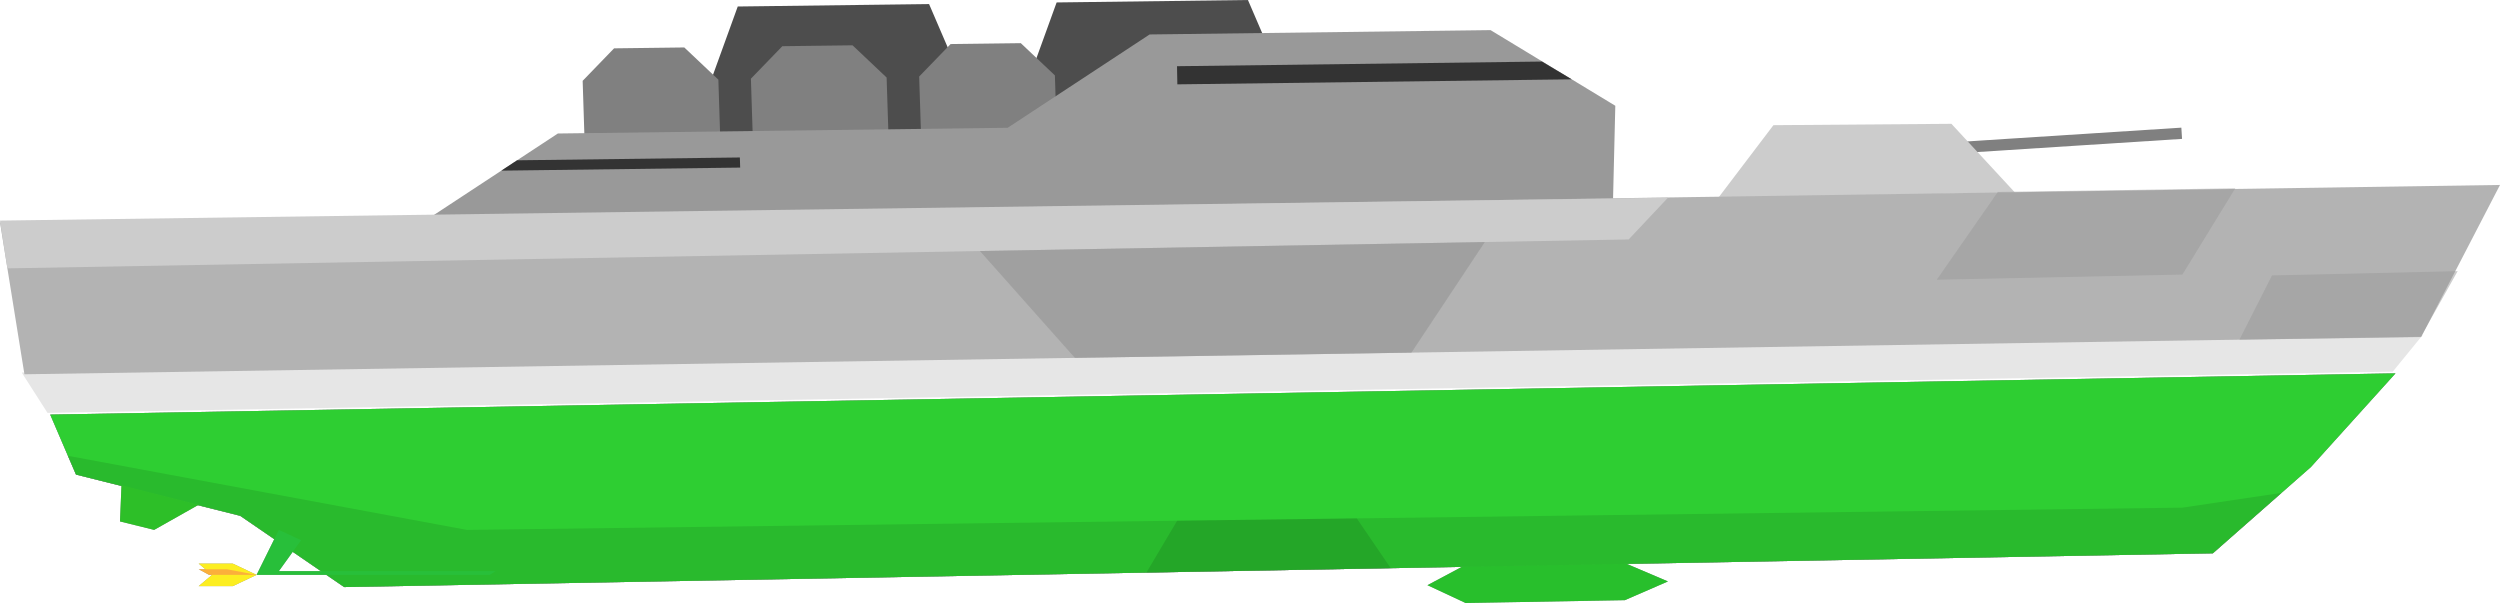
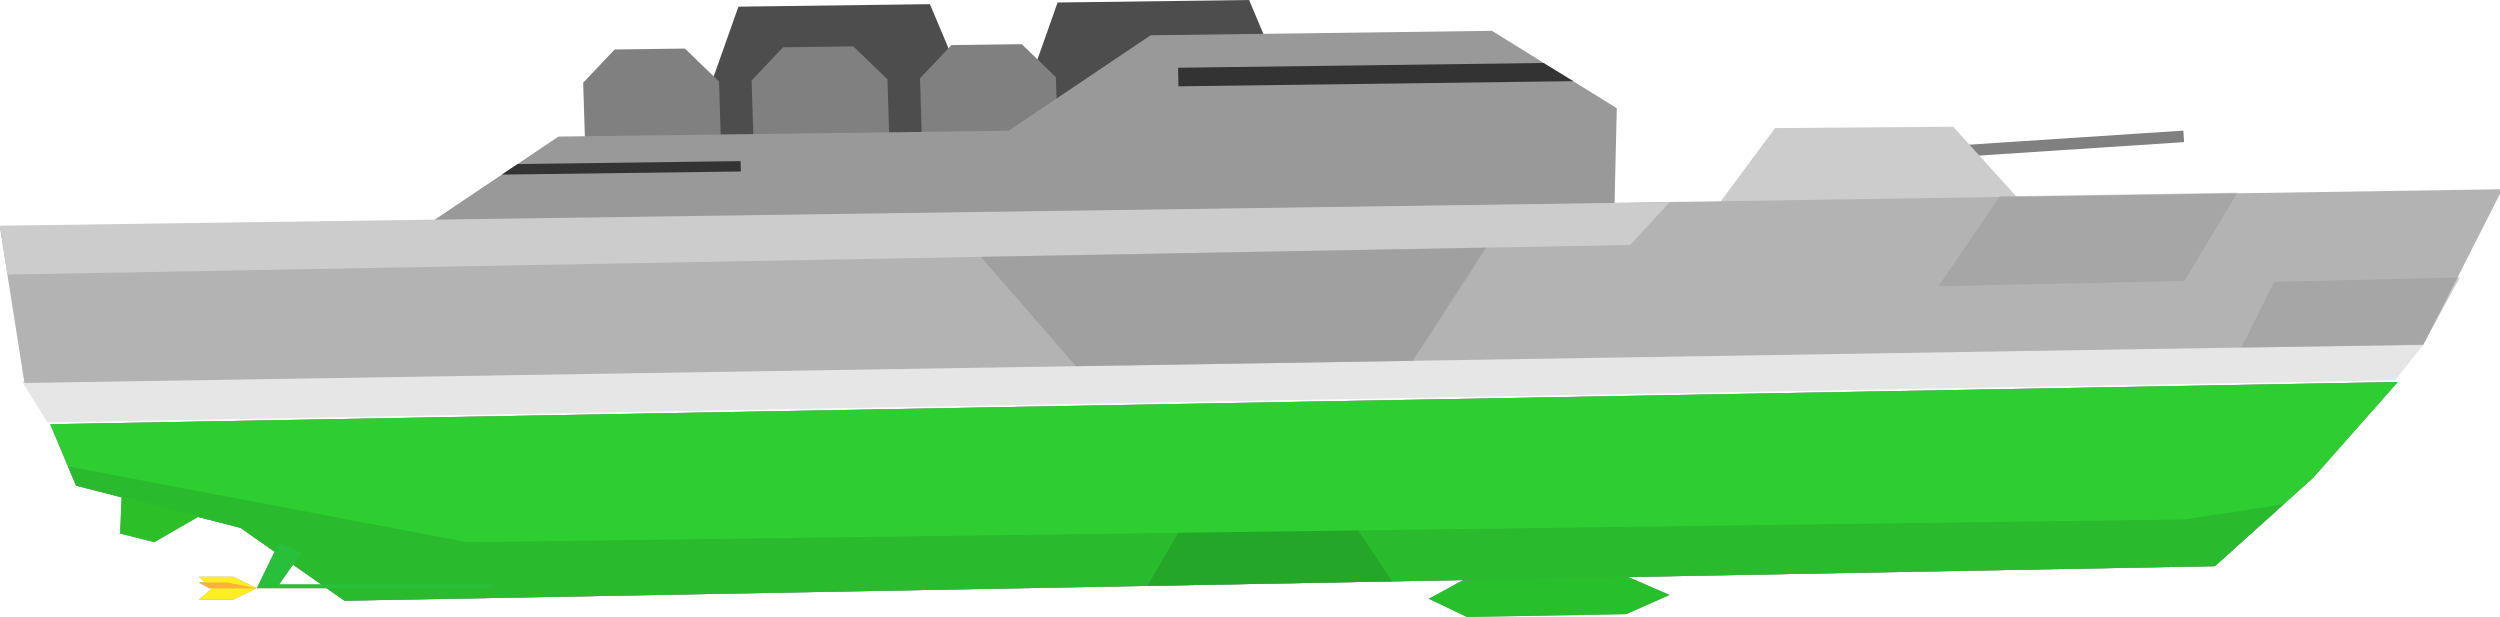
- <svg xmlns="http://www.w3.org/2000/svg" viewBox="0 0 1842 444.29">
+ <svg xmlns="http://www.w3.org/2000/svg" id="Слой_1" data-name="Слой 1" viewBox="0 0 990.94 244.56">
  <defs>
    <style>
-             .cls-1,.cls-16,.cls-17{fill:#999;}.cls-2{fill:#28bf2c;}.cls-3{fill:#2ece32;}.cls-4{opacity:0.1;}.cls-5{opacity:0.11;}.cls-6{fill:#28bf3a;}.cls-7{fill:#fcee21;}.cls-8{fill:#fbb03b;}.cls-9{fill:#2dbf28;}.cls-10{fill:#e6e6e6;}.cls-11{fill:#4d4d4d;}.cls-12{fill:gray;}.cls-13{fill:#333;}.cls-14{fill:#ccc;}.cls-15{fill:#b3b3b3;}.cls-16{opacity:0.7;}.cls-17{opacity:0.5;}
+             .cls-1{fill:none;}.cls-2{clip-path:url(#clip-path);}.cls-3{fill:#999;}.cls-4{fill:#28bf2c;}.cls-5{fill:#2ece32;}.cls-6{clip-path:url(#clip-path-3);}.cls-7{opacity:0.1;}.cls-8{clip-path:url(#clip-path-4);}.cls-9{opacity:0.11;}.cls-10{clip-path:url(#clip-path-5);}.cls-11{fill:#28bf3a;}.cls-12{fill:#fcee21;}.cls-13{fill:#fbb03b;}.cls-14{fill:#2dbf28;}.cls-15{fill:#e6e6e6;}.cls-16{fill:#4d4d4d;}.cls-17{fill:gray;}.cls-18{fill:#333;}.cls-19{fill:#ccc;}.cls-20{fill:#b3b3b3;}.cls-21{opacity:0.7;}.cls-22{clip-path:url(#clip-path-7);}.cls-23{opacity:0.5;}.cls-24{clip-path:url(#clip-path-8);}.cls-25{clip-path:url(#clip-path-9);}
        </style>
+     <clipPath id="clip-path" transform="translate(-9.27 -134.25)">
+       <rect class="cls-1" x="3" y="-1" width="997.21" height="501.36" />
+     </clipPath>
+     <clipPath id="clip-path-3" transform="translate(-9.27 -134.25)">
+       <rect class="cls-1" x="8.97" y="-1" width="991.23" height="501.36" />
+     </clipPath>
+     <clipPath id="clip-path-4" transform="translate(-9.27 -134.25)">
+       <rect class="cls-1" x="36.22" y="319.12" width="878.23" height="53.23" />
+     </clipPath>
+     <clipPath id="clip-path-5" transform="translate(-9.27 -134.25)">
+       <rect class="cls-1" x="464.09" y="344.49" width="96.93" height="21.99" />
+     </clipPath>
+     <clipPath id="clip-path-7" transform="translate(-9.27 -134.25)">
+       <rect class="cls-1" x="398.02" y="232.4" width="200.36" height="47" />
+     </clipPath>
+     <clipPath id="clip-path-8" transform="translate(-9.27 -134.25)">
+       <rect class="cls-1" x="777.66" y="210.63" width="118.44" height="37.07" />
+     </clipPath>
+     <clipPath id="clip-path-9" transform="translate(-9.27 -134.25)">
+       <rect class="cls-1" x="897.74" y="244.22" width="86.59" height="27.8" />
+     </clipPath>
  </defs>
-   <g id="Слой_1" data-name="Слой 1">
-     <polygon class="cls-1" points="1197.18 414.88 1228.96 428.4 1197.18 442.21 1079.85 444.29 1051.74 431.16 1078.02 417.16 1197.18 414.88" />
-     <polygon class="cls-1" points="1765 275.08 1702.62 344.15 1681.03 363.14 1630.42 407.68 253.59 432.55 177.02 380.06 56 349.67 50.05 335.84 37 305.47 1765 275.08" />
-     <path class="cls-1" d="M1827.71,1214.12l-60.79,67.31-21.55,19-50.34,44.3L318.89,1369.54l-76.3-52.31-.15-.1-.18,0-120.54-30.27L116,1273.44l-12.46-29,1724.2-30.32m2.29-1L102,1243.47l13,30.37,6,13.83,121,30.39,76.57,52.49,1376.83-24.87,50.61-44.54,21.59-19,62.38-69.07Z" transform="translate(-65 -938)" />
-     <polygon class="cls-1" points="1681.03 363.14 1630.42 407.68 253.59 432.55 177.02 380.06 56 349.67 50.05 335.84 344 390.44 1608 374.03 1681.03 363.14" />
-     <polygon class="cls-1" points="844.67 421.87 867.35 383.64 999.68 381.93 1024.67 418.62 844.67 421.87" />
-     <polygon class="cls-1" points="205.46 390.42 221.87 398.01 205.46 420.8 365.17 420.8 360.8 423.57 189.05 423.57 205.46 390.42" />
-     <polygon class="cls-1" points="189.05 423.57 171.55 415.28 146.39 415.28 156.24 423.57 189.05 423.57" />
-     <polygon class="cls-1" points="189.05 423.57 171.55 431.85 146.39 431.85 156.24 423.57 189.05 423.57" />
-     <polygon class="cls-1" points="189.05 423.57 167.18 419.42 146.39 419.42 154.05 423.57 189.05 423.57" />
-     <polygon class="cls-1" points="89.51 357.5 146.39 371.89 113.57 390.42 88.41 384.2 89.51 357.5" />
-     <polygon class="cls-2" points="1197.18 414.88 1228.96 428.4 1197.18 442.21 1079.85 444.29 1051.74 431.16 1078.02 417.16 1197.18 414.88" />
-     <polygon class="cls-3" points="1765 275.08 1702.62 344.15 1681.03 363.14 1630.42 407.68 253.59 432.55 177.02 380.06 56 349.67 50.05 335.84 37 305.47 1765 275.08" />
-     <polygon class="cls-4" points="1681.03 363.14 1630.42 407.68 253.59 432.55 177.02 380.06 56 349.67 50.05 335.84 344 390.44 1608 374.03 1681.03 363.14" />
-     <polygon class="cls-5" points="844.67 421.87 867.35 383.64 999.68 381.93 1024.67 418.62 844.67 421.87" />
-     <polygon class="cls-6" points="205.46 390.42 221.87 398.01 205.46 420.8 365.17 420.8 360.8 423.57 189.05 423.57 205.46 390.42" />
-     <polygon class="cls-7" points="189.05 423.57 171.55 415.28 146.39 415.28 156.24 423.57 189.05 423.57" />
-     <polygon class="cls-7" points="189.05 423.57 171.55 431.85 146.39 431.85 156.24 423.57 189.05 423.57" />
-     <polygon class="cls-8" points="189.05 423.57 167.18 419.42 146.39 419.42 154.05 423.57 189.05 423.57" />
-     <polygon class="cls-9" points="89.51 357.5 146.39 371.89 113.57 390.42 88.41 384.2 89.51 357.5" />
-   </g>
-   <g id="Слой_2" data-name="Слой 2">
-     <polygon class="cls-10" points="1763 273.82 1785 246.88 16 274.51 35 304.21 1763 273.82" />
-   </g>
-   <g id="Слой_4" data-name="Слой 4">
-     <polygon class="cls-11" points="684.54 3 543.57 4.79 505.89 108.83 728.84 105.99 684.54 3" />
-     <polygon class="cls-11" points="919.49 0 778.52 1.8 740.84 105.84 963.79 103 919.49 0" />
-     <polygon class="cls-12" points="431.25 120.52 429.3 59.55 452.45 35.62 504.18 34.96 529.29 58.7 531.23 119.25 431.25 120.52" />
-     <polygon class="cls-12" points="555.22 118.94 553.27 57.97 576.42 34.04 628.15 33.38 653.26 57.12 655.2 117.66 555.22 118.94" />
-     <polygon class="cls-12" points="679.2 117.36 677.25 56.38 700.4 32.46 752.13 31.8 777.24 55.54 779.17 116.08 679.2 117.36" />
-     <polygon class="cls-1" points="1188.38 151.28 313.56 162.43 411.03 98.36 742.47 94.14 847.04 25.39 1098.24 22.19 1190.16 77.93 1188.38 151.28" />
-     <polygon class="cls-13" points="1158.04 58.45 867.47 62.15 867.23 48.78 1136.11 45.35 1158.04 58.45" />
-     <polygon class="cls-13" points="380.99 118.11 545.13 116.02 545.36 123.48 369.4 125.73 380.99 118.11" />
-   </g>
-   <g id="Слой_3" data-name="Слой 3">
-     <polygon class="cls-12" points="1607.73 102.33 1401.13 115.6 1400.62 107.32 1607.22 94.05 1607.73 102.33" />
-     <polygon class="cls-14" points="1437.8 91.22 1306.66 92.23 1266.11 145.65 1484.7 141.94 1437.8 91.22" />
-     <polygon class="cls-15" points="1784 248.15 1842 136.27 0 163.89 18 275.77 1784 248.15" />
-     <polygon class="cls-14" points="1228.96 145.65 1200 176.42 5.44 197.73 0 162.53 1228.96 145.65" />
-     <polygon class="cls-16" points="721.96 184.95 791.98 263.69 1039.98 259.81 1094.06 178.31 721.96 184.95" />
-     <polygon class="cls-17" points="1471.99 141.43 1427 206.09 1608 202.3 1646.96 138.75 1471.99 141.43" />
-     <polygon class="cls-17" points="1650 250.28 1674 202.93 1810.81 199.78 1783.54 248.39 1650 250.28" />
+   <g class="cls-2">
+     <g class="cls-2">
+       <polygon class="cls-3" points="566.33 237.34 580.48 229.63 644.64 228.38 661.75 235.82 644.64 243.43 581.47 244.56 566.33 237.34" />
+       <polygon class="cls-3" points="95.32 209.21 30.15 192.48 26.95 184.87 19.92 168.15 950.39 151.43 916.8 189.44 905.18 199.9 877.92 224.41 136.55 238.1 95.32 209.21" />
+       <path class="cls-3" d="M30,302.94l6.71,16,3.1,7.36,64.91,16.66.09,0,.08.05L146,371.8l741-13.68,27.11-24.39,11.6-10.43,32.74-37.05Zm74.59,40.52L39.42,326.73l-3.2-7.61-7-16.72,930.47-16.73-33.59,38-11.63,10.46-27.25,24.51L145.82,372.35Z" transform="translate(-9.27 -134.25)" />
+       <polygon class="cls-3" points="95.32 209.21 30.15 192.48 26.95 184.87 185.23 214.93 865.85 205.89 905.18 199.9 877.92 224.41 136.55 238.1 95.32 209.21" />
+       <polygon class="cls-3" points="467.04 211.18 538.29 210.24 551.75 230.44 454.83 232.23 467.04 211.18" />
+       <polygon class="cls-3" points="101.8 233.16 110.63 214.91 119.47 219.09 110.63 231.64 196.63 231.64 194.28 233.16 101.8 233.16" />
+       <polygon class="cls-3" points="84.13 233.16 78.83 228.6 92.37 228.6 101.8 233.16 84.13 233.16" />
+       <polygon class="cls-3" points="78.83 237.72 84.13 233.16 101.8 233.16 92.37 237.72 78.83 237.72" />
+       <polygon class="cls-3" points="82.95 233.16 78.83 230.88 90.02 230.88 101.8 233.16 82.95 233.16" />
+       <polygon class="cls-3" points="47.61 211.49 48.2 196.79 78.83 204.71 61.16 214.91 47.61 211.49" />
+       <polygon class="cls-4" points="566.33 237.34 580.48 229.63 644.64 228.38 661.75 235.82 644.64 243.43 581.47 244.56 566.33 237.34" />
+       <polygon class="cls-5" points="95.32 209.21 30.15 192.48 26.95 184.87 19.92 168.15 950.39 151.43 916.8 189.44 905.18 199.9 877.92 224.41 136.55 238.1 95.32 209.21" />
+       <g class="cls-6">
+         <g class="cls-7">
+           <g class="cls-8">
+             <polygon points="136.55 238.1 95.32 209.21 30.15 192.48 26.95 184.87 185.23 214.92 865.85 205.89 905.18 199.9 877.92 224.41 136.55 238.1" />
+           </g>
+         </g>
+         <g class="cls-9">
+           <g class="cls-10">
+             <polygon points="454.83 232.23 467.04 211.18 538.29 210.24 551.75 230.44 454.83 232.23" />
+           </g>
+         </g>
+       </g>
+       <polygon class="cls-11" points="101.8 233.16 110.63 214.91 119.47 219.09 110.63 231.64 196.63 231.64 194.28 233.16 101.8 233.16" />
+       <polygon class="cls-12" points="84.13 233.16 78.83 228.6 92.37 228.6 101.8 233.16 84.13 233.16" />
+       <polygon class="cls-12" points="78.83 237.72 84.13 233.16 101.8 233.16 92.37 237.72 78.83 237.72" />
+       <polygon class="cls-13" points="82.95 233.16 78.83 230.88 90.02 230.88 101.8 233.16 82.95 233.16" />
+       <polygon class="cls-14" points="47.61 211.49 48.2 196.79 78.83 204.71 61.16 214.91 47.61 211.49" />
+       <polygon class="cls-15" points="8.62 151.11 961.16 135.9 949.32 150.73 18.85 167.46 8.62 151.11" />
+       <polygon class="cls-16" points="292.69 2.64 368.6 1.65 392.46 58.34 272.4 59.91 292.69 2.64" />
+       <polygon class="cls-16" points="419.21 0.99 495.12 0 518.97 56.7 398.92 58.26 419.21 0.99" />
+       <polygon class="cls-17" points="231.16 32.78 243.63 19.61 271.48 19.25 285 32.31 286.05 65.64 232.21 66.34 231.16 32.78" />
+       <polygon class="cls-17" points="297.92 31.91 310.38 18.74 338.24 18.38 351.76 31.44 352.8 64.77 298.97 65.47 297.92 31.91" />
+       <polygon class="cls-17" points="364.67 31.04 377.14 17.87 405 17.51 418.52 30.57 419.56 63.9 365.72 64.6 364.67 31.04" />
+       <polygon class="cls-3" points="221.33 54.14 399.79 51.82 456.1 13.98 591.36 12.22 640.86 42.9 639.9 83.28 168.84 89.41 221.33 54.14" />
+       <polygon class="cls-18" points="466.97 26.85 611.76 24.96 623.56 32.17 467.1 34.21 466.97 26.85" />
+       <polygon class="cls-18" points="205.15 65.02 293.53 63.86 293.66 67.97 198.91 69.21 205.15 65.02" />
+       <polygon class="cls-17" points="754.19 59.07 865.43 51.77 865.71 56.33 754.46 63.63 754.19 59.07" />
+       <polygon class="cls-19" points="703.59 50.77 774.2 50.22 799.46 78.14 681.76 80.17 703.59 50.77" />
+       <polygon class="cls-20" points="0 90.22 990.94 75.02 990.94 76.81 960.62 136.6 9.69 151.8 0 90.22" />
+       <polygon class="cls-19" points="0 89.47 661.75 80.17 646.16 97.11 2.93 108.84 0 89.47" />
+       <g class="cls-6">
+         <g class="cls-21">
+           <g class="cls-22">
+             <polygon class="cls-3" points="426.45 145.15 388.75 101.81 388.75 101.81 589.09 98.15 589.11 98.15 559.99 143.02 426.45 145.15" />
+           </g>
+         </g>
+         <g class="cls-23">
+           <g class="cls-24">
+             <polygon class="cls-3" points="768.39 113.45 792.62 77.85 886.77 76.38 886.83 76.38 865.85 111.36 768.43 113.45 768.39 113.45" />
+           </g>
+         </g>
+         <g class="cls-23">
+           <g class="cls-25">
+             <polygon class="cls-3" points="888.47 137.77 901.39 111.71 975.04 109.97 975.06 109.97 975.06 109.97 960.37 136.73 888.47 137.77" />
+           </g>
+         </g>
+       </g>
+     </g>
  </g>
</svg>
